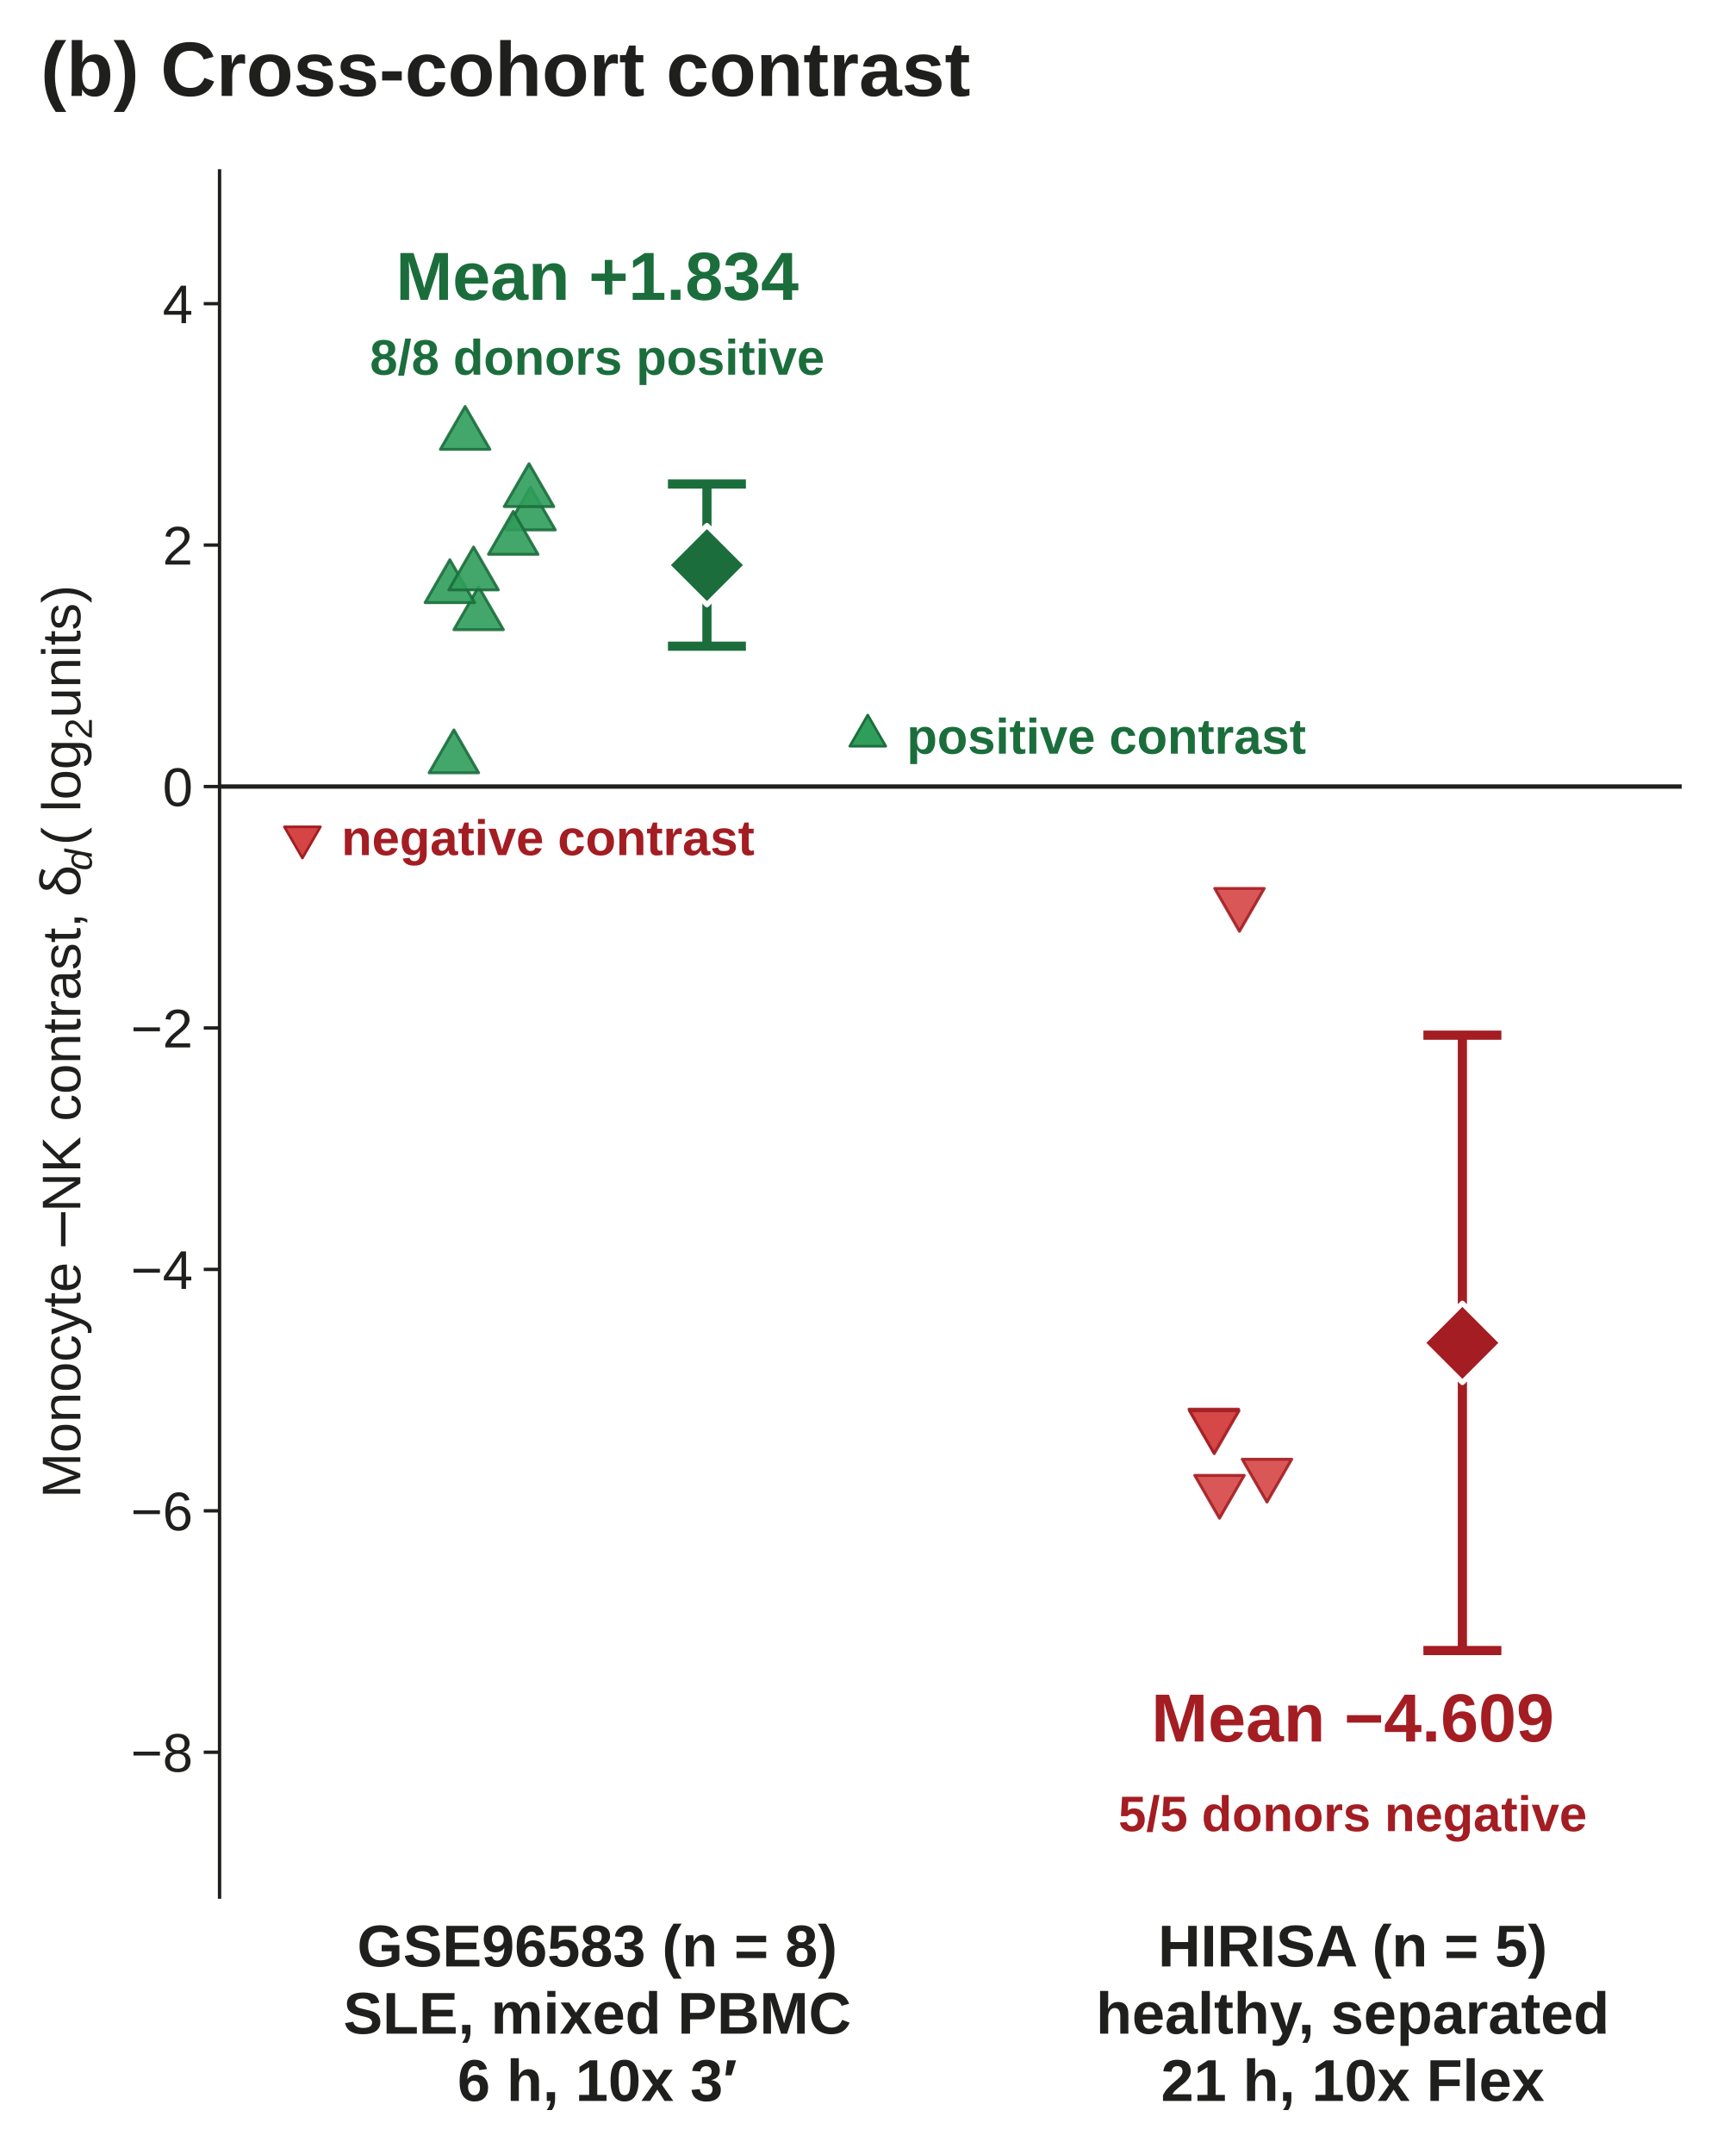
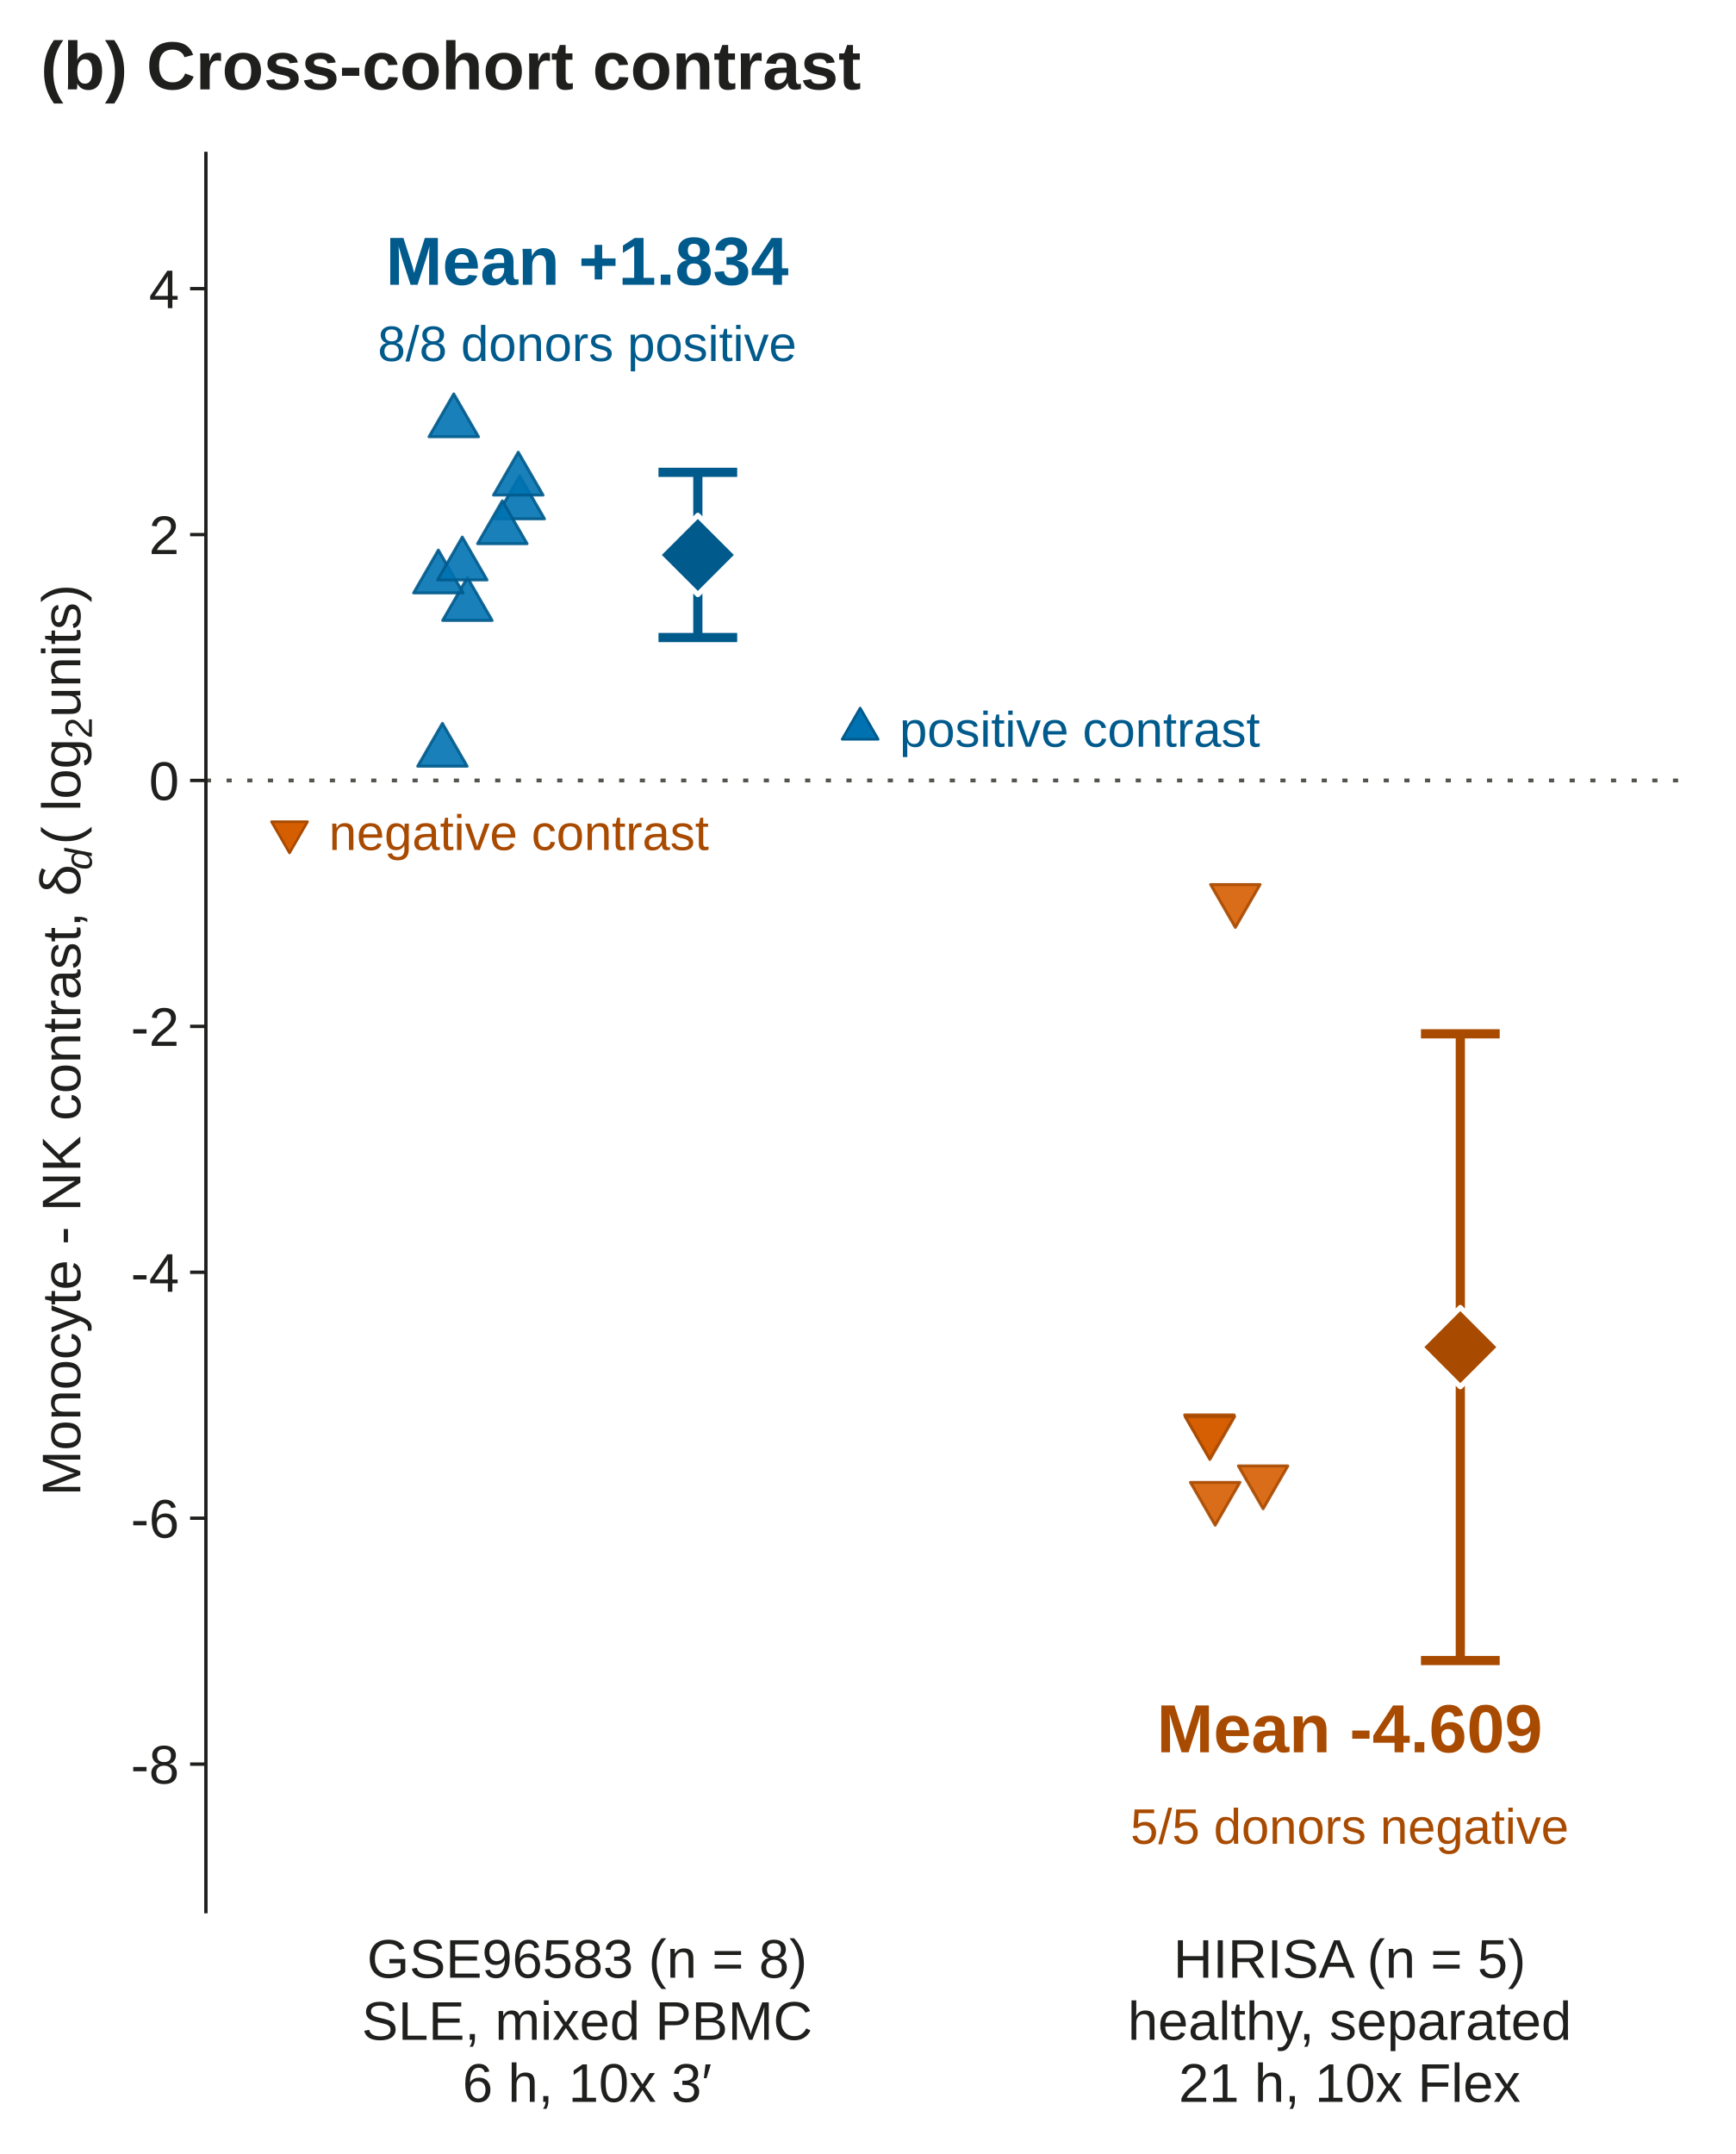
<svg xmlns="http://www.w3.org/2000/svg" width="765.35pt" height="949.61pt" viewBox="0 0 765.35 949.61">
  <g class="svglite">
    <defs>
      <style type="text/css">
    .svglite line, .svglite polyline, .svglite polygon, .svglite path, .svglite rect, .svglite circle {
      fill: none;
      stroke: #000000;
      stroke-linecap: round;
      stroke-linejoin: round;
      stroke-miterlimit: 10.00;
    }
    .svglite text {
      white-space: pre;
    }
    .svglite g.glyphgroup path {
      fill: inherit;
      stroke: none;
    }
  </style>
    </defs>
    <rect width="100%" height="100%" style="stroke: none; fill: #FFFFFF;" />
    <defs>
      <clipPath id="cpMC4wMHw3NjUuMzV8MC4wMHw5NDkuNjE=">
        <rect x="0.00" y="0.00" width="765.35" height="949.61" />
      </clipPath>
    </defs>
    <g clip-path="url(#cpMC4wMHw3NjUuMzV8MC4wMHw5NDkuNjE=)">
      <rect x="0.00" y="0.00" width="765.35" height="949.61" style="stroke-width: 2.33; stroke: none; fill: #FFFFFF;" />
-       <rect x="96.80" y="75.34" width="644.65" height="761.02" style="stroke-width: 2.33; stroke: none; fill: #FFFFFF;" />
-       <line x1="96.80" y1="346.75" x2="741.44" y2="346.75" style="stroke-width: 1.92; stroke: #1F1F1D; stroke-linecap: butt;" />
-       <polygon points="233.89,214.71 244.81,233.62 222.97,233.62 " style="stroke-width: 1.28; stroke: #1B6E3C; stroke-opacity: 0.90; fill: #2F9E5B; fill-opacity: 0.90;" />
-       <polygon points="211.03,258.69 221.94,277.60 200.11,277.60 " style="stroke-width: 1.28; stroke: #1B6E3C; stroke-opacity: 0.90; fill: #2F9E5B; fill-opacity: 0.90;" />
-       <polygon points="200.12,321.78 211.03,340.69 189.20,340.69 " style="stroke-width: 1.28; stroke: #1B6E3C; stroke-opacity: 0.90; fill: #2F9E5B; fill-opacity: 0.90;" />
-       <polygon points="198.34,246.77 209.26,265.68 187.42,265.68 " style="stroke-width: 1.28; stroke: #1B6E3C; stroke-opacity: 0.90; fill: #2F9E5B; fill-opacity: 0.90;" />
-       <polygon points="205.07,179.19 215.99,198.10 194.15,198.10 " style="stroke-width: 1.28; stroke: #1B6E3C; stroke-opacity: 0.90; fill: #2F9E5B; fill-opacity: 0.90;" />
-       <polygon points="226.28,225.46 237.19,244.37 215.36,244.37 " style="stroke-width: 1.28; stroke: #1B6E3C; stroke-opacity: 0.90; fill: #2F9E5B; fill-opacity: 0.90;" />
-       <polygon points="208.79,241.15 219.71,260.06 197.88,260.06 " style="stroke-width: 1.28; stroke: #1B6E3C; stroke-opacity: 0.90; fill: #2F9E5B; fill-opacity: 0.90;" />
-       <polygon points="233.24,204.42 244.16,223.33 222.32,223.33 " style="stroke-width: 1.28; stroke: #1B6E3C; stroke-opacity: 0.90; fill: #2F9E5B; fill-opacity: 0.90;" />
-       <polygon points="535.13,640.14 546.04,621.23 524.21,621.23 " style="stroke-width: 1.28; stroke: #A31D22; stroke-opacity: 0.90; fill: #D64545; fill-opacity: 0.90;" />
-       <polygon points="546.47,410.58 557.39,391.67 535.55,391.67 " style="stroke-width: 1.28; stroke: #A31D22; stroke-opacity: 0.90; fill: #D64545; fill-opacity: 0.90;" />
-       <polygon points="535.35,640.86 546.27,621.95 524.44,621.95 " style="stroke-width: 1.28; stroke: #A31D22; stroke-opacity: 0.90; fill: #D64545; fill-opacity: 0.90;" />
-       <polygon points="537.66,669.34 548.58,650.43 526.75,650.43 " style="stroke-width: 1.28; stroke: #A31D22; stroke-opacity: 0.90; fill: #D64545; fill-opacity: 0.90;" />
-       <polygon points="558.60,662.22 569.52,643.31 547.68,643.31 " style="stroke-width: 1.28; stroke: #A31D22; stroke-opacity: 0.90; fill: #D64545; fill-opacity: 0.90;" />
-       <polyline points="294.49,213.37 328.87,213.37 " style="stroke-width: 4.05; stroke: #1B6E3C; stroke-linecap: butt;" />
-       <polyline points="311.68,213.37 311.68,284.88 " style="stroke-width: 4.05; stroke: #1B6E3C; stroke-linecap: butt;" />
-       <polyline points="294.49,284.88 328.87,284.88 " style="stroke-width: 4.05; stroke: #1B6E3C; stroke-linecap: butt;" />
-       <polyline points="627.56,456.38 661.94,456.38 " style="stroke-width: 4.05; stroke: #A31D22; stroke-linecap: butt;" />
-       <polyline points="644.75,456.38 644.75,727.66 " style="stroke-width: 4.05; stroke: #A31D22; stroke-linecap: butt;" />
-       <polyline points="627.56,727.66 661.94,727.66 " style="stroke-width: 4.05; stroke: #A31D22; stroke-linecap: butt;" />
-       <polygon points="311.68,266.59 329.15,249.13 311.68,231.66 294.21,249.13 " style="stroke-width: 2.27; stroke: #FFFFFF; fill: #1B6E3C;" />
-       <polygon points="644.75,609.49 662.21,592.02 644.75,574.55 627.28,592.02 " style="stroke-width: 2.27; stroke: #FFFFFF; fill: #A31D22;" />
-       <text x="263.33" y="132.19" text-anchor="middle" style="font-size: 30.00px; font-weight: bold;fill: #1B6E3C; font-family: &quot;Arial&quot;;" textLength="177.61px" lengthAdjust="spacingAndGlyphs">Mean +1.834</text>
-       <text x="596.40" y="767.76" text-anchor="middle" style="font-size: 30.00px; font-weight: bold;fill: #A31D22; font-family: &quot;Arial&quot;;" textLength="177.61px" lengthAdjust="spacingAndGlyphs">Mean −4.609</text>
-       <text x="263.33" y="165.18" text-anchor="middle" style="font-size: 22.00px; font-weight: bold;fill: #1B6E3C; font-family: &quot;Arial&quot;;" textLength="200.47px" lengthAdjust="spacingAndGlyphs">8/8 donors positive</text>
-       <text x="596.40" y="807.27" text-anchor="middle" style="font-size: 22.00px; font-weight: bold;fill: #A31D22; font-family: &quot;Arial&quot;;" textLength="206.59px" lengthAdjust="spacingAndGlyphs">5/5 donors negative</text>
-       <polygon points="382.59,315.22 390.54,328.99 374.64,328.99 " style="stroke-width: 1.13; stroke: #1B6E3C; fill: #2F9E5B;" />
-       <polygon points="133.33,378.28 141.27,364.51 125.38,364.51 " style="stroke-width: 1.13; stroke: #A31D22; fill: #D64545;" />
-       <text x="399.78" y="332.27" style="font-size: 22.00px; font-weight: bold;fill: #1B6E3C; font-family: &quot;Arial&quot;;" textLength="176.03px" lengthAdjust="spacingAndGlyphs">positive contrast</text>
-       <text x="150.52" y="376.98" style="font-size: 22.00px; font-weight: bold;fill: #A31D22; font-family: &quot;Arial&quot;;" textLength="182.16px" lengthAdjust="spacingAndGlyphs">negative contrast</text>
-       <polyline points="96.80,836.35 96.80,75.34 " style="stroke-width: 1.49; stroke: #1F1F1D; stroke-linecap: square;" />
-       <text x="85.04" y="781.08" text-anchor="end" style="font-size: 24.00px;fill: #1F1F1D; font-family: &quot;Arial&quot;;" textLength="27.36px" lengthAdjust="spacingAndGlyphs">−8</text>
-       <text x="85.04" y="674.65" text-anchor="end" style="font-size: 24.00px;fill: #1F1F1D; font-family: &quot;Arial&quot;;" textLength="27.36px" lengthAdjust="spacingAndGlyphs">−6</text>
-       <text x="85.04" y="568.21" text-anchor="end" style="font-size: 24.00px;fill: #1F1F1D; font-family: &quot;Arial&quot;;" textLength="27.36px" lengthAdjust="spacingAndGlyphs">−4</text>
-       <text x="85.04" y="461.77" text-anchor="end" style="font-size: 24.00px;fill: #1F1F1D; font-family: &quot;Arial&quot;;" textLength="27.36px" lengthAdjust="spacingAndGlyphs">−2</text>
-       <text x="85.04" y="355.34" text-anchor="end" style="font-size: 24.00px;fill: #1F1F1D; font-family: &quot;Arial&quot;;" textLength="13.34px" lengthAdjust="spacingAndGlyphs">0</text>
-       <text x="85.04" y="248.90" text-anchor="end" style="font-size: 24.00px;fill: #1F1F1D; font-family: &quot;Arial&quot;;" textLength="13.34px" lengthAdjust="spacingAndGlyphs">2</text>
-       <text x="85.04" y="142.47" text-anchor="end" style="font-size: 24.00px;fill: #1F1F1D; font-family: &quot;Arial&quot;;" textLength="13.34px" lengthAdjust="spacingAndGlyphs">4</text>
-       <polyline points="89.82,772.49 96.80,772.49 " style="stroke-width: 1.49; stroke: #1F1F1D; stroke-linecap: butt;" />
-       <polyline points="89.82,666.06 96.80,666.06 " style="stroke-width: 1.49; stroke: #1F1F1D; stroke-linecap: butt;" />
-       <polyline points="89.82,559.62 96.80,559.62 " style="stroke-width: 1.49; stroke: #1F1F1D; stroke-linecap: butt;" />
-       <polyline points="89.82,453.18 96.80,453.18 " style="stroke-width: 1.49; stroke: #1F1F1D; stroke-linecap: butt;" />
-       <polyline points="89.82,346.75 96.80,346.75 " style="stroke-width: 1.49; stroke: #1F1F1D; stroke-linecap: butt;" />
-       <polyline points="89.82,240.31 96.80,240.31 " style="stroke-width: 1.49; stroke: #1F1F1D; stroke-linecap: butt;" />
-       <polyline points="89.82,133.88 96.80,133.88 " style="stroke-width: 1.49; stroke: #1F1F1D; stroke-linecap: butt;" />
-       <text x="263.33" y="866.92" text-anchor="middle" style="font-size: 26.00px; font-weight: bold;fill: #1F1F1D; font-family: &quot;Arial&quot;;" textLength="211.66px" lengthAdjust="spacingAndGlyphs">GSE96583 (n = 8)</text>
-       <text x="263.33" y="896.56" text-anchor="middle" style="font-size: 26.00px; font-weight: bold;fill: #1F1F1D; font-family: &quot;Arial&quot;;" textLength="223.91px" lengthAdjust="spacingAndGlyphs">SLE, mixed PBMC</text>
-       <text x="263.33" y="926.20" text-anchor="middle" style="font-size: 26.00px; font-weight: bold;fill: #1F1F1D; font-family: &quot;Arial&quot;;" textLength="123.25px" lengthAdjust="spacingAndGlyphs">6 h, 10x 3′</text>
-       <text x="596.40" y="866.92" text-anchor="middle" style="font-size: 26.00px; font-weight: bold;fill: #1F1F1D; font-family: &quot;Arial&quot;;" textLength="171.64px" lengthAdjust="spacingAndGlyphs">HIRISA (n = 5)</text>
-       <text x="596.40" y="896.56" text-anchor="middle" style="font-size: 26.00px; font-weight: bold;fill: #1F1F1D; font-family: &quot;Arial&quot;;" textLength="226.30px" lengthAdjust="spacingAndGlyphs">healthy, separated</text>
-       <text x="596.40" y="926.20" text-anchor="middle" style="font-size: 26.00px; font-weight: bold;fill: #1F1F1D; font-family: &quot;Arial&quot;;" textLength="169.02px" lengthAdjust="spacingAndGlyphs">21 h, 10x Flex</text>
-       <text transform="translate(35.41,660.47) rotate(-90)" style="font-size: 24.00px;fill: #1F1F1D; font-family: &quot;Arial&quot;;" textLength="104.05px" lengthAdjust="spacingAndGlyphs">Monocyte</text>
-       <text transform="translate(35.41,551.98) rotate(-90)" style="font-size: 24.00px;fill: #1F1F1D; font-family: &quot;Symbol&quot;;" textLength="13.17px" lengthAdjust="spacingAndGlyphs">−</text>
-       <text transform="translate(35.41,534.37) rotate(-90)" style="font-size: 24.00px;fill: #1F1F1D; font-family: &quot;Arial&quot;;" textLength="138.73px" lengthAdjust="spacingAndGlyphs">NK contrast, </text>
-       <text transform="translate(35.41,395.63) rotate(-90)" style="font-size: 24.00px;fill: #1F1F1D; font-family: &quot;Symbol&quot;;" textLength="11.86px" lengthAdjust="spacingAndGlyphs">δ</text>
-       <text transform="translate(40.47,383.78) rotate(-90)" style="font-size: 16.80px; font-style: italic;fill: #1F1F1D; font-family: &quot;Arial&quot;;" textLength="9.34px" lengthAdjust="spacingAndGlyphs">d</text>
-       <text transform="translate(35.41,372.63) rotate(-90)" style="font-size: 24.00px;fill: #1F1F1D; font-family: &quot;Arial&quot;;" textLength="14.67px" lengthAdjust="spacingAndGlyphs"> (</text>
-       <text transform="translate(35.41,357.95) rotate(-90)" style="font-size: 24.00px;fill: #1F1F1D; font-family: &quot;Arial&quot;;" textLength="5.33px" lengthAdjust="spacingAndGlyphs">l</text>
-       <text transform="translate(35.41,352.63) rotate(-90)" style="font-size: 24.00px;fill: #1F1F1D; font-family: &quot;Arial&quot;;" textLength="13.34px" lengthAdjust="spacingAndGlyphs">o</text>
-       <text transform="translate(35.41,339.28) rotate(-90)" style="font-size: 24.00px;fill: #1F1F1D; font-family: &quot;Arial&quot;;" textLength="13.34px" lengthAdjust="spacingAndGlyphs">g</text>
-       <text transform="translate(40.51,325.93) rotate(-90)" style="font-size: 16.80px;fill: #1F1F1D; font-family: &quot;Arial&quot;;" textLength="9.34px" lengthAdjust="spacingAndGlyphs">2</text>
-       <text transform="translate(35.41,316.58) rotate(-90)" style="font-size: 24.00px;fill: #1F1F1D; font-family: &quot;Arial&quot;;" textLength="65.36px" lengthAdjust="spacingAndGlyphs"> units)</text>
-       <text x="17.93" y="42.28" style="font-size: 34.00px; font-weight: bold;fill: #1F1F1D; font-family: &quot;Arial&quot;;" textLength="409.92px" lengthAdjust="spacingAndGlyphs">(b) Cross-cohort contrast</text>
+       <rect x="90.78" y="67.64" width="650.66" height="775.12" style="stroke-width: 2.33; stroke: none; fill: #FFFFFF;" />
+       <line x1="90.78" y1="344.08" x2="741.44" y2="344.08" style="stroke-width: 1.71; stroke: #55544F; stroke-dasharray: 2.28,6.83; stroke-linecap: butt;" />
+       <polygon points="229.16,209.83 240.07,228.74 218.24,228.74 " style="stroke-width: 1.28; stroke: #005A8C; stroke-opacity: 0.90; fill: #0072B2; fill-opacity: 0.90;" />
+       <polygon points="206.08,254.62 216.99,273.53 195.16,273.53 " style="stroke-width: 1.28; stroke: #005A8C; stroke-opacity: 0.90; fill: #0072B2; fill-opacity: 0.90;" />
+       <polygon points="195.06,318.89 205.98,337.80 184.15,337.80 " style="stroke-width: 1.28; stroke: #005A8C; stroke-opacity: 0.90; fill: #0072B2; fill-opacity: 0.90;" />
+       <polygon points="193.27,242.49 204.19,261.40 182.35,261.40 " style="stroke-width: 1.28; stroke: #005A8C; stroke-opacity: 0.90; fill: #0072B2; fill-opacity: 0.90;" />
+       <polygon points="200.06,173.65 210.98,192.56 189.15,192.56 " style="stroke-width: 1.28; stroke: #005A8C; stroke-opacity: 0.90; fill: #0072B2; fill-opacity: 0.90;" />
+       <polygon points="221.47,220.78 232.39,239.69 210.55,239.69 " style="stroke-width: 1.28; stroke: #005A8C; stroke-opacity: 0.90; fill: #0072B2; fill-opacity: 0.90;" />
+       <polygon points="203.82,236.76 214.74,255.67 192.91,255.67 " style="stroke-width: 1.28; stroke: #005A8C; stroke-opacity: 0.90; fill: #0072B2; fill-opacity: 0.90;" />
+       <polygon points="228.50,199.35 239.42,218.26 217.58,218.26 " style="stroke-width: 1.28; stroke: #005A8C; stroke-opacity: 0.90; fill: #0072B2; fill-opacity: 0.90;" />
+       <polygon points="533.20,642.68 544.12,623.77 522.28,623.77 " style="stroke-width: 1.28; stroke: #A84A00; stroke-opacity: 0.90; fill: #D55E00; fill-opacity: 0.90;" />
+       <polygon points="544.65,408.87 555.57,389.95 533.73,389.95 " style="stroke-width: 1.28; stroke: #A84A00; stroke-opacity: 0.90; fill: #D55E00; fill-opacity: 0.90;" />
+       <polygon points="533.43,643.42 544.35,624.51 522.51,624.51 " style="stroke-width: 1.28; stroke: #A84A00; stroke-opacity: 0.90; fill: #D55E00; fill-opacity: 0.90;" />
+       <polygon points="535.76,672.42 546.68,653.51 524.84,653.51 " style="stroke-width: 1.28; stroke: #A84A00; stroke-opacity: 0.90; fill: #D55E00; fill-opacity: 0.90;" />
+       <polygon points="556.90,665.17 567.81,646.26 545.98,646.26 " style="stroke-width: 1.28; stroke: #A84A00; stroke-opacity: 0.90; fill: #D55E00; fill-opacity: 0.90;" />
+       <polyline points="290.32,208.24 325.02,208.24 " style="stroke-width: 4.05; stroke: #005A8C; stroke-linecap: butt;" />
+       <polyline points="307.67,208.24 307.67,281.07 " style="stroke-width: 4.05; stroke: #005A8C; stroke-linecap: butt;" />
+       <polyline points="290.32,281.07 325.02,281.07 " style="stroke-width: 4.05; stroke: #005A8C; stroke-linecap: butt;" />
+       <polyline points="626.49,455.75 661.20,455.75 " style="stroke-width: 4.05; stroke: #A84A00; stroke-linecap: butt;" />
+       <polyline points="643.84,455.75 643.84,732.05 " style="stroke-width: 4.05; stroke: #A84A00; stroke-linecap: butt;" />
+       <polyline points="626.49,732.05 661.20,732.05 " style="stroke-width: 4.05; stroke: #A84A00; stroke-linecap: butt;" />
+       <polygon points="307.67,262.12 325.14,244.65 307.67,227.19 290.20,244.65 " style="stroke-width: 2.27; stroke: #FFFFFF; fill: #005A8C;" />
+       <polygon points="643.84,611.37 661.31,593.90 643.84,576.43 626.38,593.90 " style="stroke-width: 2.27; stroke: #FFFFFF; fill: #A84A00;" />
+       <text x="258.87" y="125.55" text-anchor="middle" style="font-size: 30.00px; font-weight: bold;fill: #005A8C; font-family: &quot;Arial&quot;;" textLength="177.61px" lengthAdjust="spacingAndGlyphs">Mean +1.834</text>
+       <text x="595.04" y="772.50" text-anchor="middle" style="font-size: 30.00px; font-weight: bold;fill: #A84A00; font-family: &quot;Arial&quot;;" textLength="170.08px" lengthAdjust="spacingAndGlyphs">Mean -4.609</text>
+       <text x="258.87" y="159.16" text-anchor="middle" style="font-size: 22.00px;fill: #005A8C; font-family: &quot;Arial&quot;;" textLength="184.66px" lengthAdjust="spacingAndGlyphs">8/8 donors positive</text>
+       <text x="595.04" y="812.85" text-anchor="middle" style="font-size: 22.00px;fill: #A84A00; font-family: &quot;Arial&quot;;" textLength="193.23px" lengthAdjust="spacingAndGlyphs">5/5 donors negative</text>
+       <polygon points="379.24,312.14 387.19,325.91 371.29,325.91 " style="stroke-width: 1.13; stroke: #005A8C; fill: #0072B2;" />
+       <polygon points="127.65,376.03 135.60,362.26 119.70,362.26 " style="stroke-width: 1.13; stroke: #A84A00; fill: #D55E00;" />
+       <text x="396.59" y="329.20" style="font-size: 22.00px;fill: #005A8C; font-family: &quot;Arial&quot;;" textLength="158.95px" lengthAdjust="spacingAndGlyphs">positive contrast</text>
+       <text x="145.00" y="374.73" style="font-size: 22.00px;fill: #A84A00; font-family: &quot;Arial&quot;;" textLength="167.53px" lengthAdjust="spacingAndGlyphs">negative contrast</text>
+       <polyline points="90.78,842.76 90.78,67.64 " style="stroke-width: 1.49; stroke: #1F1F1D; stroke-linecap: square;" />
+       <text x="79.02" y="786.31" text-anchor="end" style="font-size: 24.00px;fill: #1F1F1D; font-family: &quot;Arial&quot;;" textLength="21.34px" lengthAdjust="spacingAndGlyphs">-8</text>
+       <text x="79.02" y="677.90" text-anchor="end" style="font-size: 24.00px;fill: #1F1F1D; font-family: &quot;Arial&quot;;" textLength="21.34px" lengthAdjust="spacingAndGlyphs">-6</text>
+       <text x="79.02" y="569.49" text-anchor="end" style="font-size: 24.00px;fill: #1F1F1D; font-family: &quot;Arial&quot;;" textLength="21.34px" lengthAdjust="spacingAndGlyphs">-4</text>
+       <text x="79.02" y="461.08" text-anchor="end" style="font-size: 24.00px;fill: #1F1F1D; font-family: &quot;Arial&quot;;" textLength="21.34px" lengthAdjust="spacingAndGlyphs">-2</text>
+       <text x="79.02" y="352.67" text-anchor="end" style="font-size: 24.00px;fill: #1F1F1D; font-family: &quot;Arial&quot;;" textLength="13.34px" lengthAdjust="spacingAndGlyphs">0</text>
+       <text x="79.02" y="244.27" text-anchor="end" style="font-size: 24.00px;fill: #1F1F1D; font-family: &quot;Arial&quot;;" textLength="13.34px" lengthAdjust="spacingAndGlyphs">2</text>
+       <text x="79.02" y="135.86" text-anchor="end" style="font-size: 24.00px;fill: #1F1F1D; font-family: &quot;Arial&quot;;" textLength="13.34px" lengthAdjust="spacingAndGlyphs">4</text>
+       <polyline points="83.81,777.72 90.78,777.72 " style="stroke-width: 1.49; stroke: #1F1F1D; stroke-linecap: butt;" />
+       <polyline points="83.81,669.31 90.78,669.31 " style="stroke-width: 1.49; stroke: #1F1F1D; stroke-linecap: butt;" />
+       <polyline points="83.81,560.90 90.78,560.90 " style="stroke-width: 1.49; stroke: #1F1F1D; stroke-linecap: butt;" />
+       <polyline points="83.81,452.49 90.78,452.49 " style="stroke-width: 1.49; stroke: #1F1F1D; stroke-linecap: butt;" />
+       <polyline points="83.81,344.08 90.78,344.08 " style="stroke-width: 1.49; stroke: #1F1F1D; stroke-linecap: butt;" />
+       <polyline points="83.81,235.68 90.78,235.68 " style="stroke-width: 1.49; stroke: #1F1F1D; stroke-linecap: butt;" />
+       <polyline points="83.81,127.27 90.78,127.27 " style="stroke-width: 1.49; stroke: #1F1F1D; stroke-linecap: butt;" />
+       <text x="258.87" y="871.90" text-anchor="middle" style="font-size: 24.00px;fill: #1F1F1D; font-family: &quot;Arial&quot;;" textLength="194.14px" lengthAdjust="spacingAndGlyphs">GSE96583 (n = 8)</text>
+       <text x="258.87" y="899.26" text-anchor="middle" style="font-size: 24.00px;fill: #1F1F1D; font-family: &quot;Arial&quot;;" textLength="198.77px" lengthAdjust="spacingAndGlyphs">SLE, mixed PBMC</text>
+       <text x="258.87" y="926.62" text-anchor="middle" style="font-size: 24.00px;fill: #1F1F1D; font-family: &quot;Arial&quot;;" textLength="109.91px" lengthAdjust="spacingAndGlyphs">6 h, 10x 3′</text>
+       <text x="595.04" y="871.90" text-anchor="middle" style="font-size: 24.00px;fill: #1F1F1D; font-family: &quot;Arial&quot;;" textLength="155.42px" lengthAdjust="spacingAndGlyphs">HIRISA (n = 5)</text>
+       <text x="595.04" y="899.26" text-anchor="middle" style="font-size: 24.00px;fill: #1F1F1D; font-family: &quot;Arial&quot;;" textLength="195.67px" lengthAdjust="spacingAndGlyphs">healthy, separated</text>
+       <text x="595.04" y="926.62" text-anchor="middle" style="font-size: 24.00px;fill: #1F1F1D; font-family: &quot;Arial&quot;;" textLength="150.73px" lengthAdjust="spacingAndGlyphs">21 h, 10x Flex</text>
+       <text transform="translate(35.41,659.47) rotate(-90)" style="font-size: 24.00px;fill: #1F1F1D; font-family: &quot;Arial&quot;;" textLength="264.12px" lengthAdjust="spacingAndGlyphs">Monocyte - NK contrast, </text>
+       <text transform="translate(35.41,395.35) rotate(-90)" style="font-size: 24.00px;fill: #1F1F1D; font-family: &quot;Symbol&quot;;" textLength="11.86px" lengthAdjust="spacingAndGlyphs">δ</text>
+       <text transform="translate(40.47,383.49) rotate(-90)" style="font-size: 16.80px; font-style: italic;fill: #1F1F1D; font-family: &quot;Arial&quot;;" textLength="9.34px" lengthAdjust="spacingAndGlyphs">d</text>
+       <text transform="translate(35.41,372.34) rotate(-90)" style="font-size: 24.00px;fill: #1F1F1D; font-family: &quot;Arial&quot;;" textLength="14.67px" lengthAdjust="spacingAndGlyphs"> (</text>
+       <text transform="translate(35.41,357.67) rotate(-90)" style="font-size: 24.00px;fill: #1F1F1D; font-family: &quot;Arial&quot;;" textLength="5.33px" lengthAdjust="spacingAndGlyphs">l</text>
+       <text transform="translate(35.41,352.34) rotate(-90)" style="font-size: 24.00px;fill: #1F1F1D; font-family: &quot;Arial&quot;;" textLength="13.34px" lengthAdjust="spacingAndGlyphs">o</text>
+       <text transform="translate(35.41,338.99) rotate(-90)" style="font-size: 24.00px;fill: #1F1F1D; font-family: &quot;Arial&quot;;" textLength="13.34px" lengthAdjust="spacingAndGlyphs">g</text>
+       <text transform="translate(40.51,325.64) rotate(-90)" style="font-size: 16.80px;fill: #1F1F1D; font-family: &quot;Arial&quot;;" textLength="9.34px" lengthAdjust="spacingAndGlyphs">2</text>
+       <text transform="translate(35.41,316.29) rotate(-90)" style="font-size: 24.00px;fill: #1F1F1D; font-family: &quot;Arial&quot;;" textLength="65.36px" lengthAdjust="spacingAndGlyphs"> units)</text>
+       <text x="17.93" y="39.41" style="font-size: 30.00px; font-weight: bold;fill: #1F1F1D; font-family: &quot;Arial&quot;;" textLength="361.67px" lengthAdjust="spacingAndGlyphs">(b) Cross-cohort contrast</text>
    </g>
  </g>
</svg>
